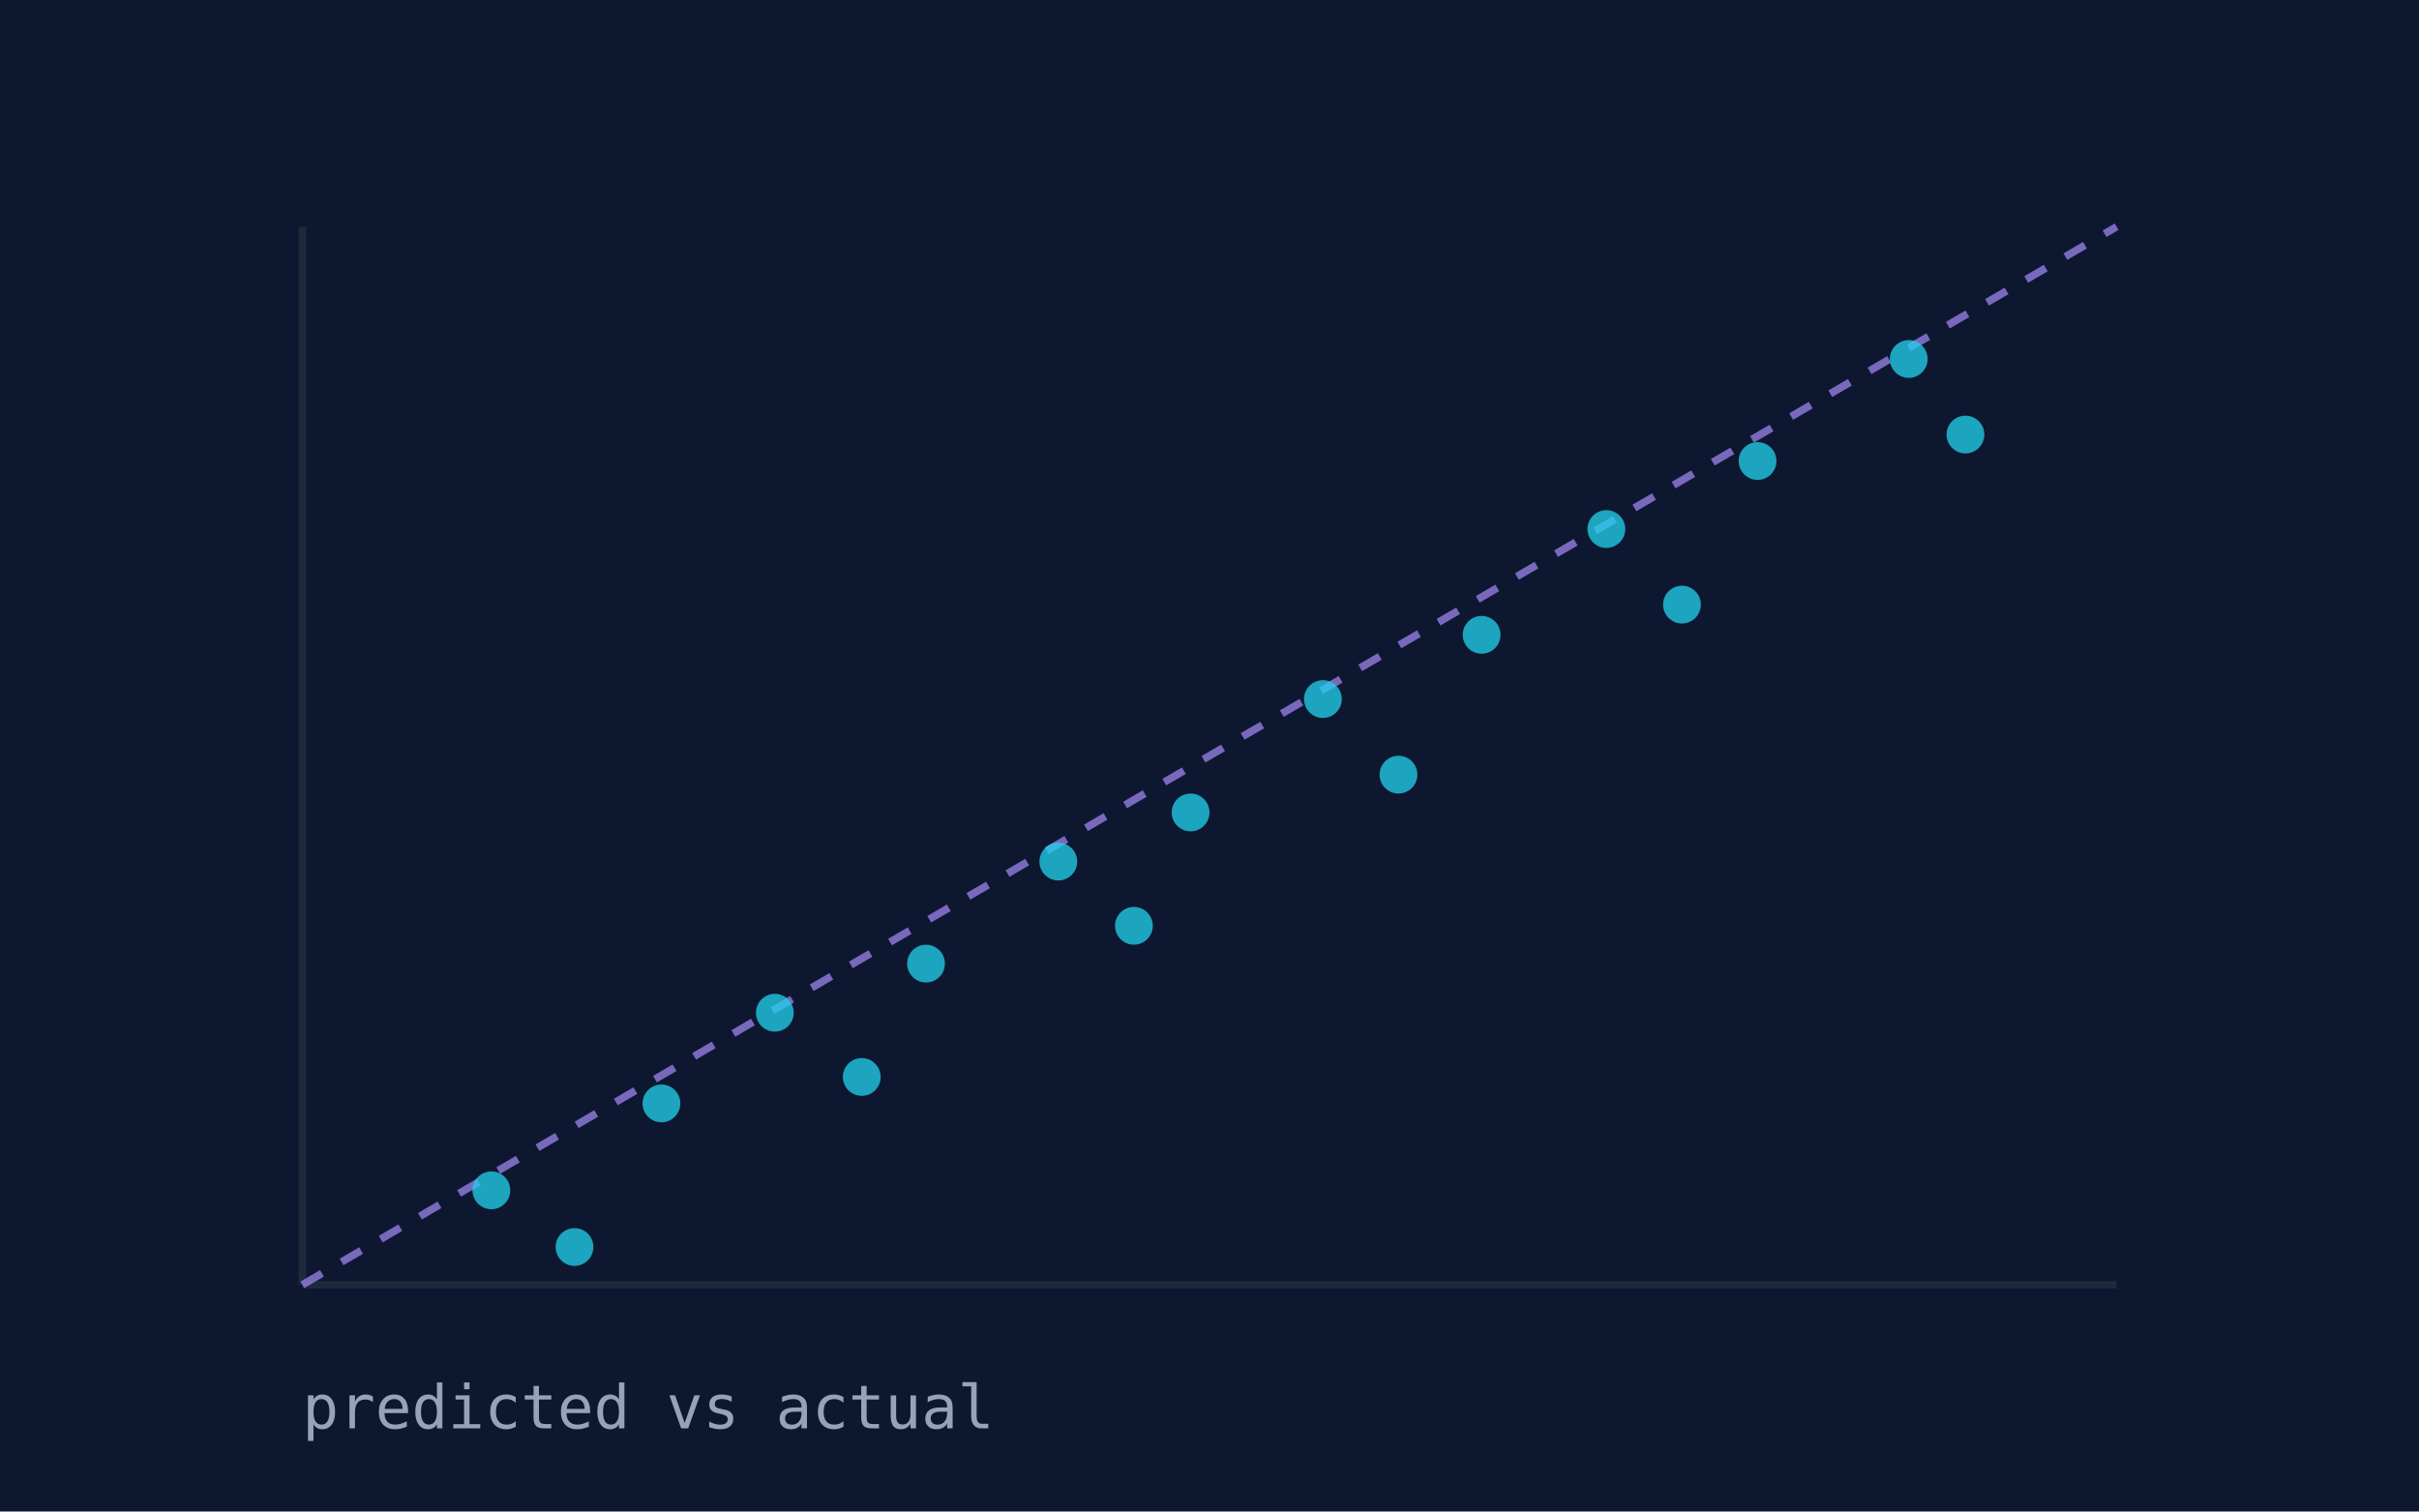
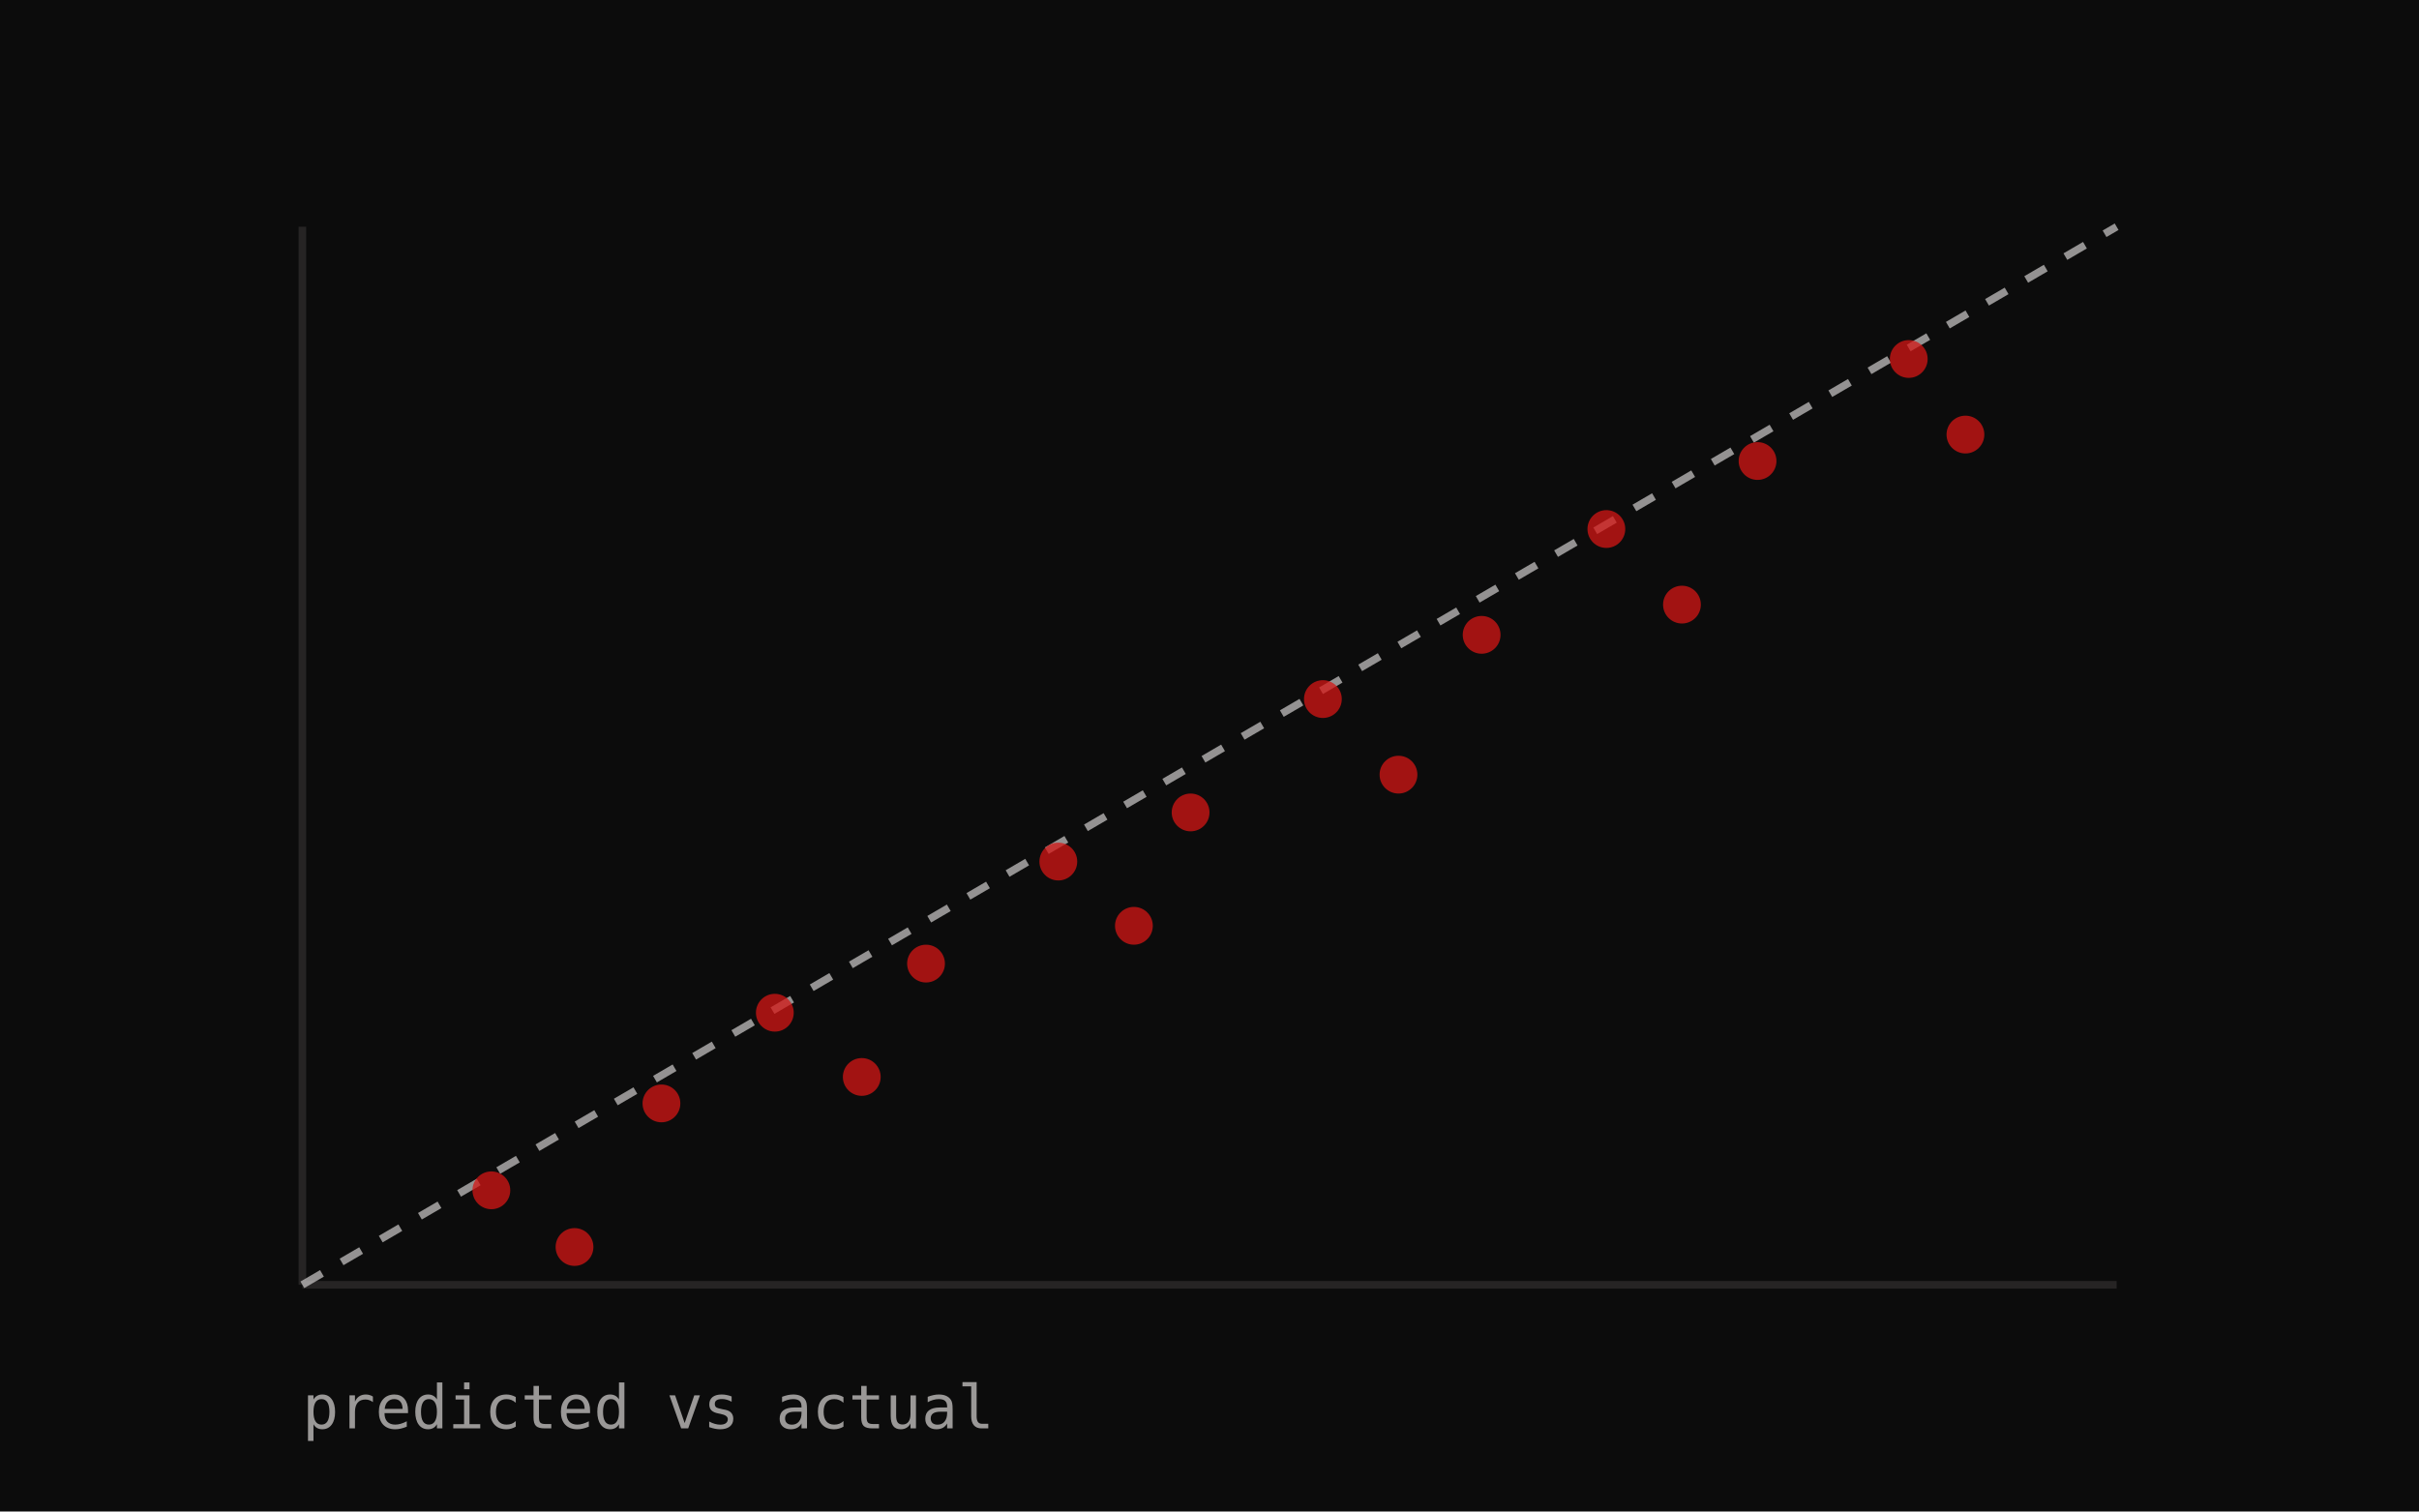
<svg xmlns="http://www.w3.org/2000/svg" viewBox="0 0 640 400">
-   <rect width="640" height="400" fill="#0E1730" />
-   <line x1="80" y1="340" x2="560" y2="340" stroke="#1E293B" stroke-width="2" />
-   <line x1="80" y1="60" x2="80" y2="340" stroke="#1E293B" stroke-width="2" />
-   <line x1="80" y1="340" x2="560" y2="60" stroke="#A78BFA" stroke-width="2" stroke-dasharray="6 6" opacity="0.7" />
-   <g fill="#22D3EE" opacity="0.75">
+   <rect width="640" height="400" fill="#0C0C0C" />
+   <line x1="80" y1="340" x2="560" y2="340" stroke="#262424" stroke-width="2" />
+   <line x1="80" y1="60" x2="80" y2="340" stroke="#262424" stroke-width="2" />
+   <line x1="80" y1="340" x2="560" y2="60" stroke="#CDCBCA" stroke-width="2" stroke-dasharray="6 6" opacity="0.7" />
+   <g fill="#D41514" opacity="0.75">
    <circle cx="130" cy="315" r="5" />
    <circle cx="175" cy="292" r="5" />
    <circle cx="205" cy="268" r="5" />
    <circle cx="245" cy="255" r="5" />
    <circle cx="280" cy="228" r="5" />
    <circle cx="315" cy="215" r="5" />
    <circle cx="350" cy="185" r="5" />
    <circle cx="392" cy="168" r="5" />
    <circle cx="425" cy="140" r="5" />
    <circle cx="465" cy="122" r="5" />
    <circle cx="505" cy="95" r="5" />
    <circle cx="152" cy="330" r="5" />
    <circle cx="228" cy="285" r="5" />
    <circle cx="300" cy="245" r="5" />
    <circle cx="370" cy="205" r="5" />
    <circle cx="445" cy="160" r="5" />
    <circle cx="520" cy="115" r="5" />
  </g>
-   <text x="80" y="378" font-family="'JetBrains Mono', monospace" font-size="16" fill="#94A3B8">
+   <text x="80" y="378" font-family="'JetBrains Mono', monospace" font-size="16" fill="#9A9897">
    predicted vs actual
  </text>
</svg>
